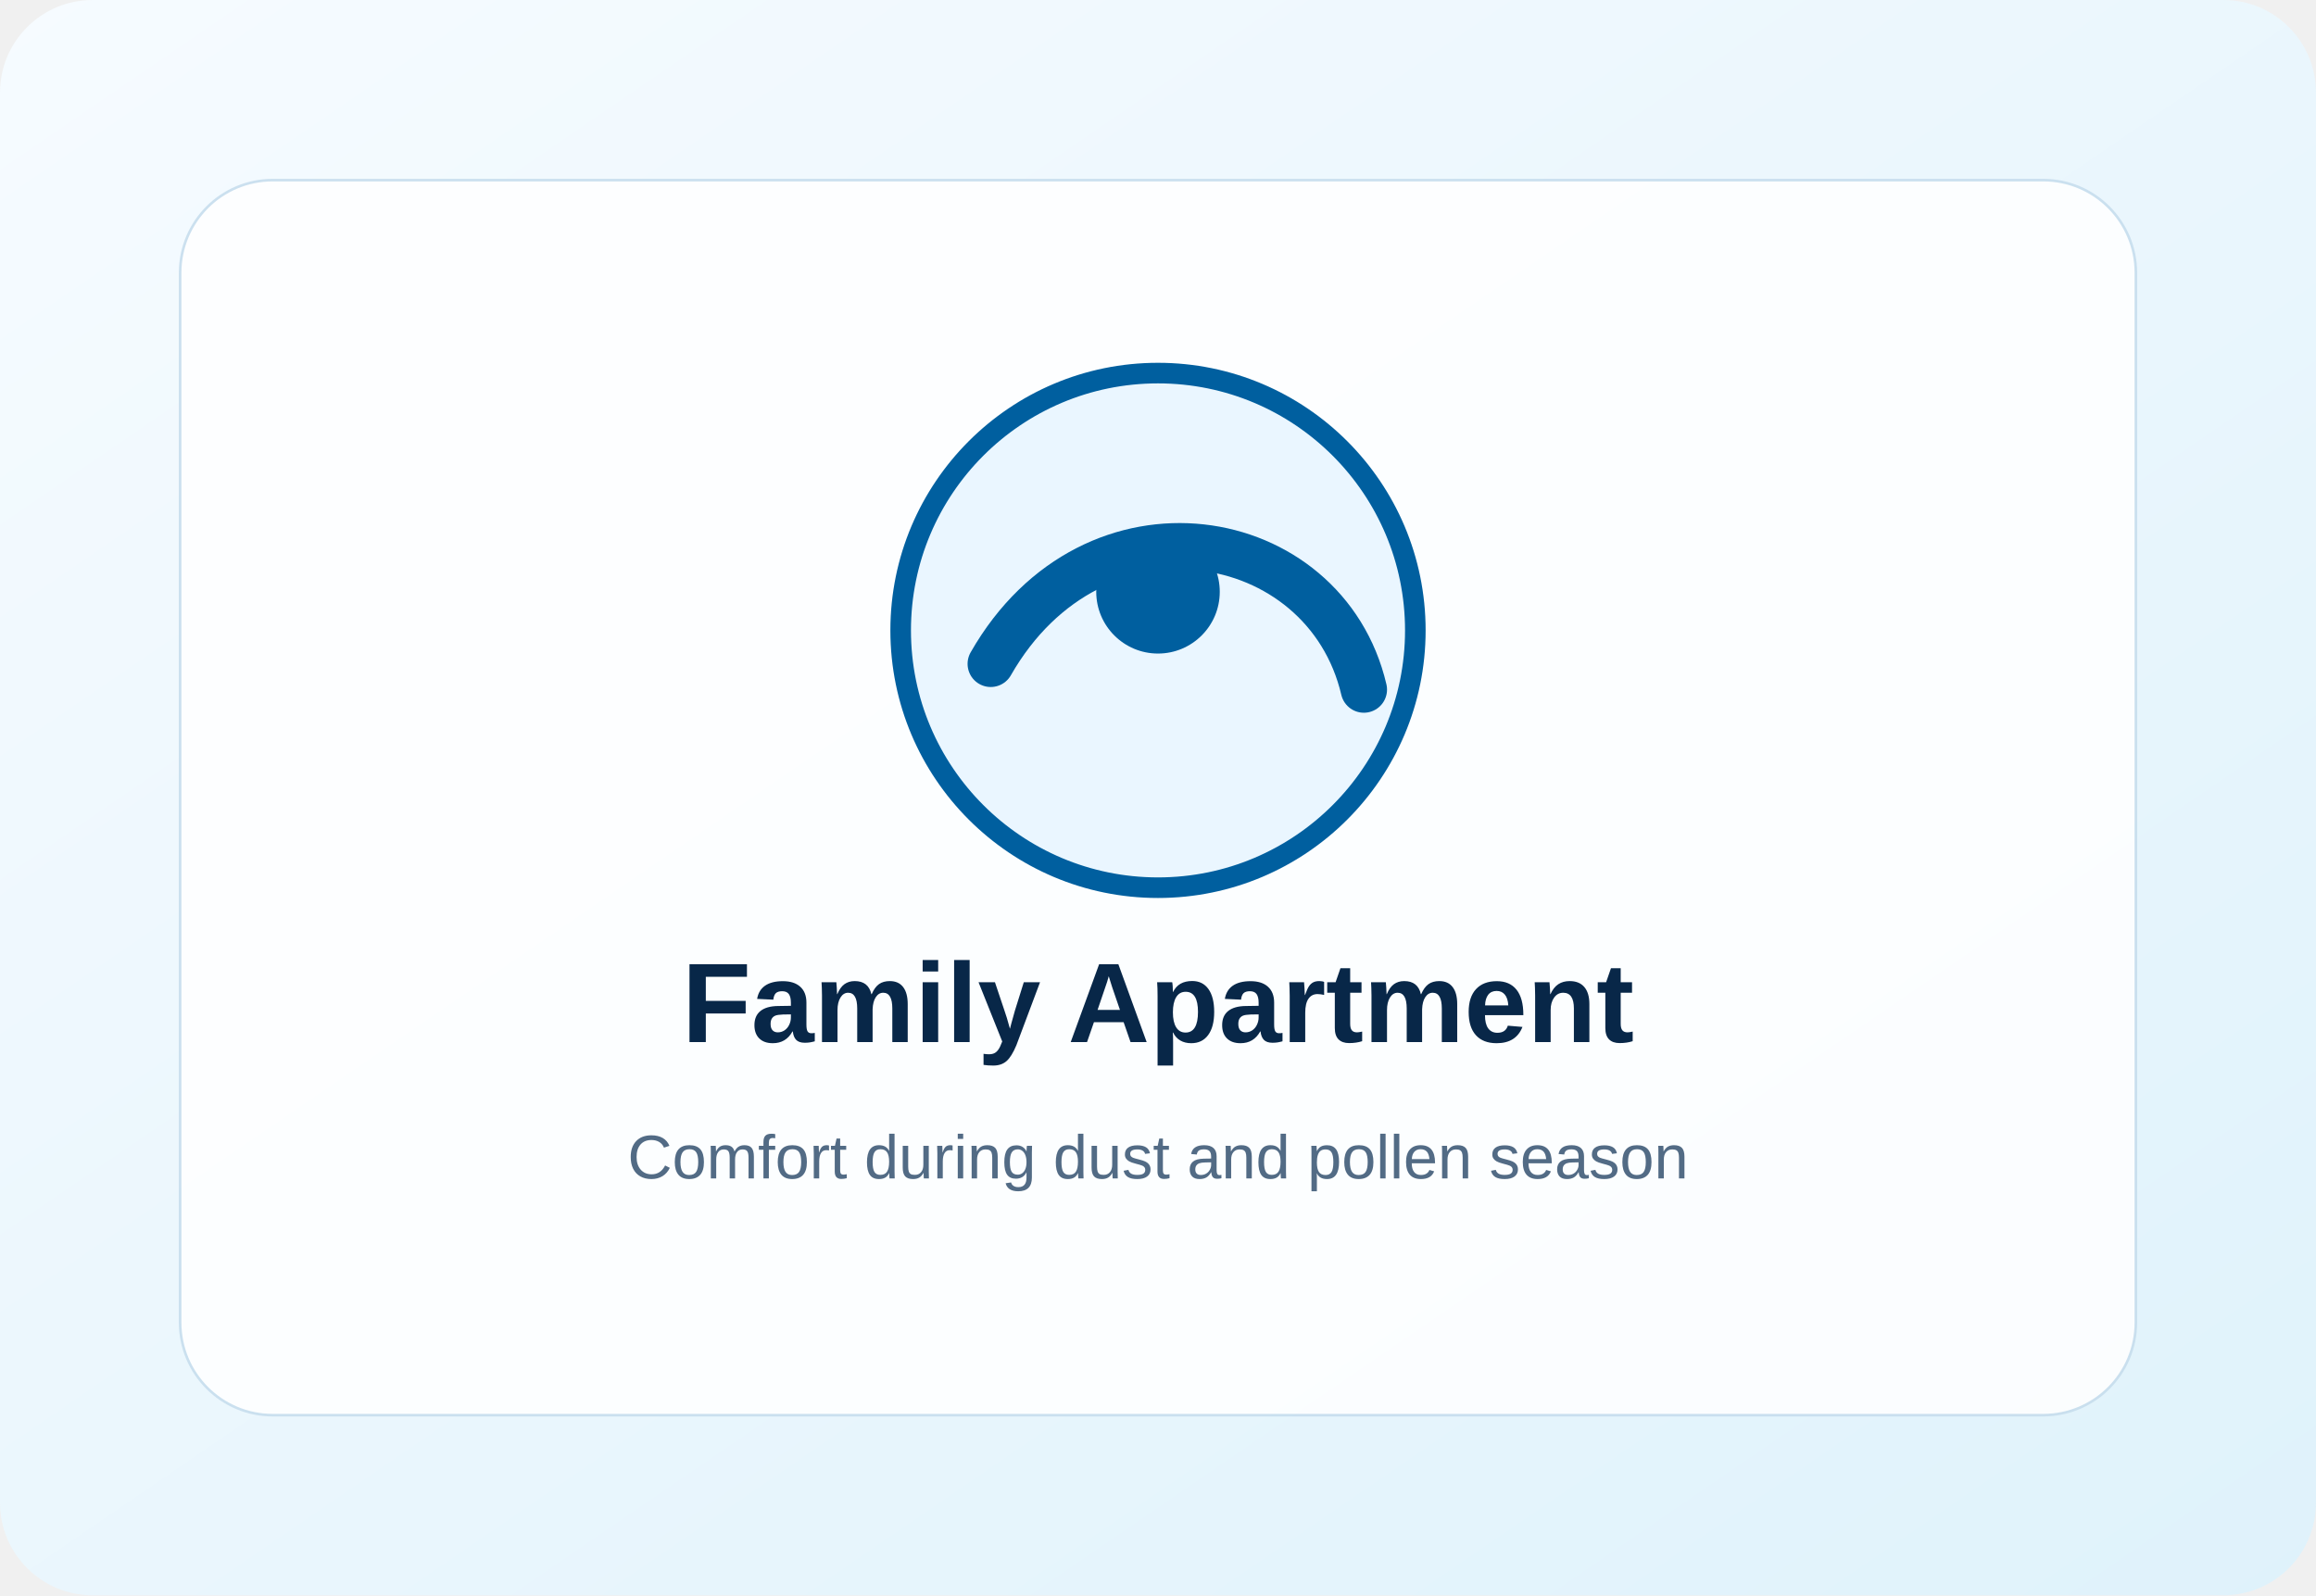
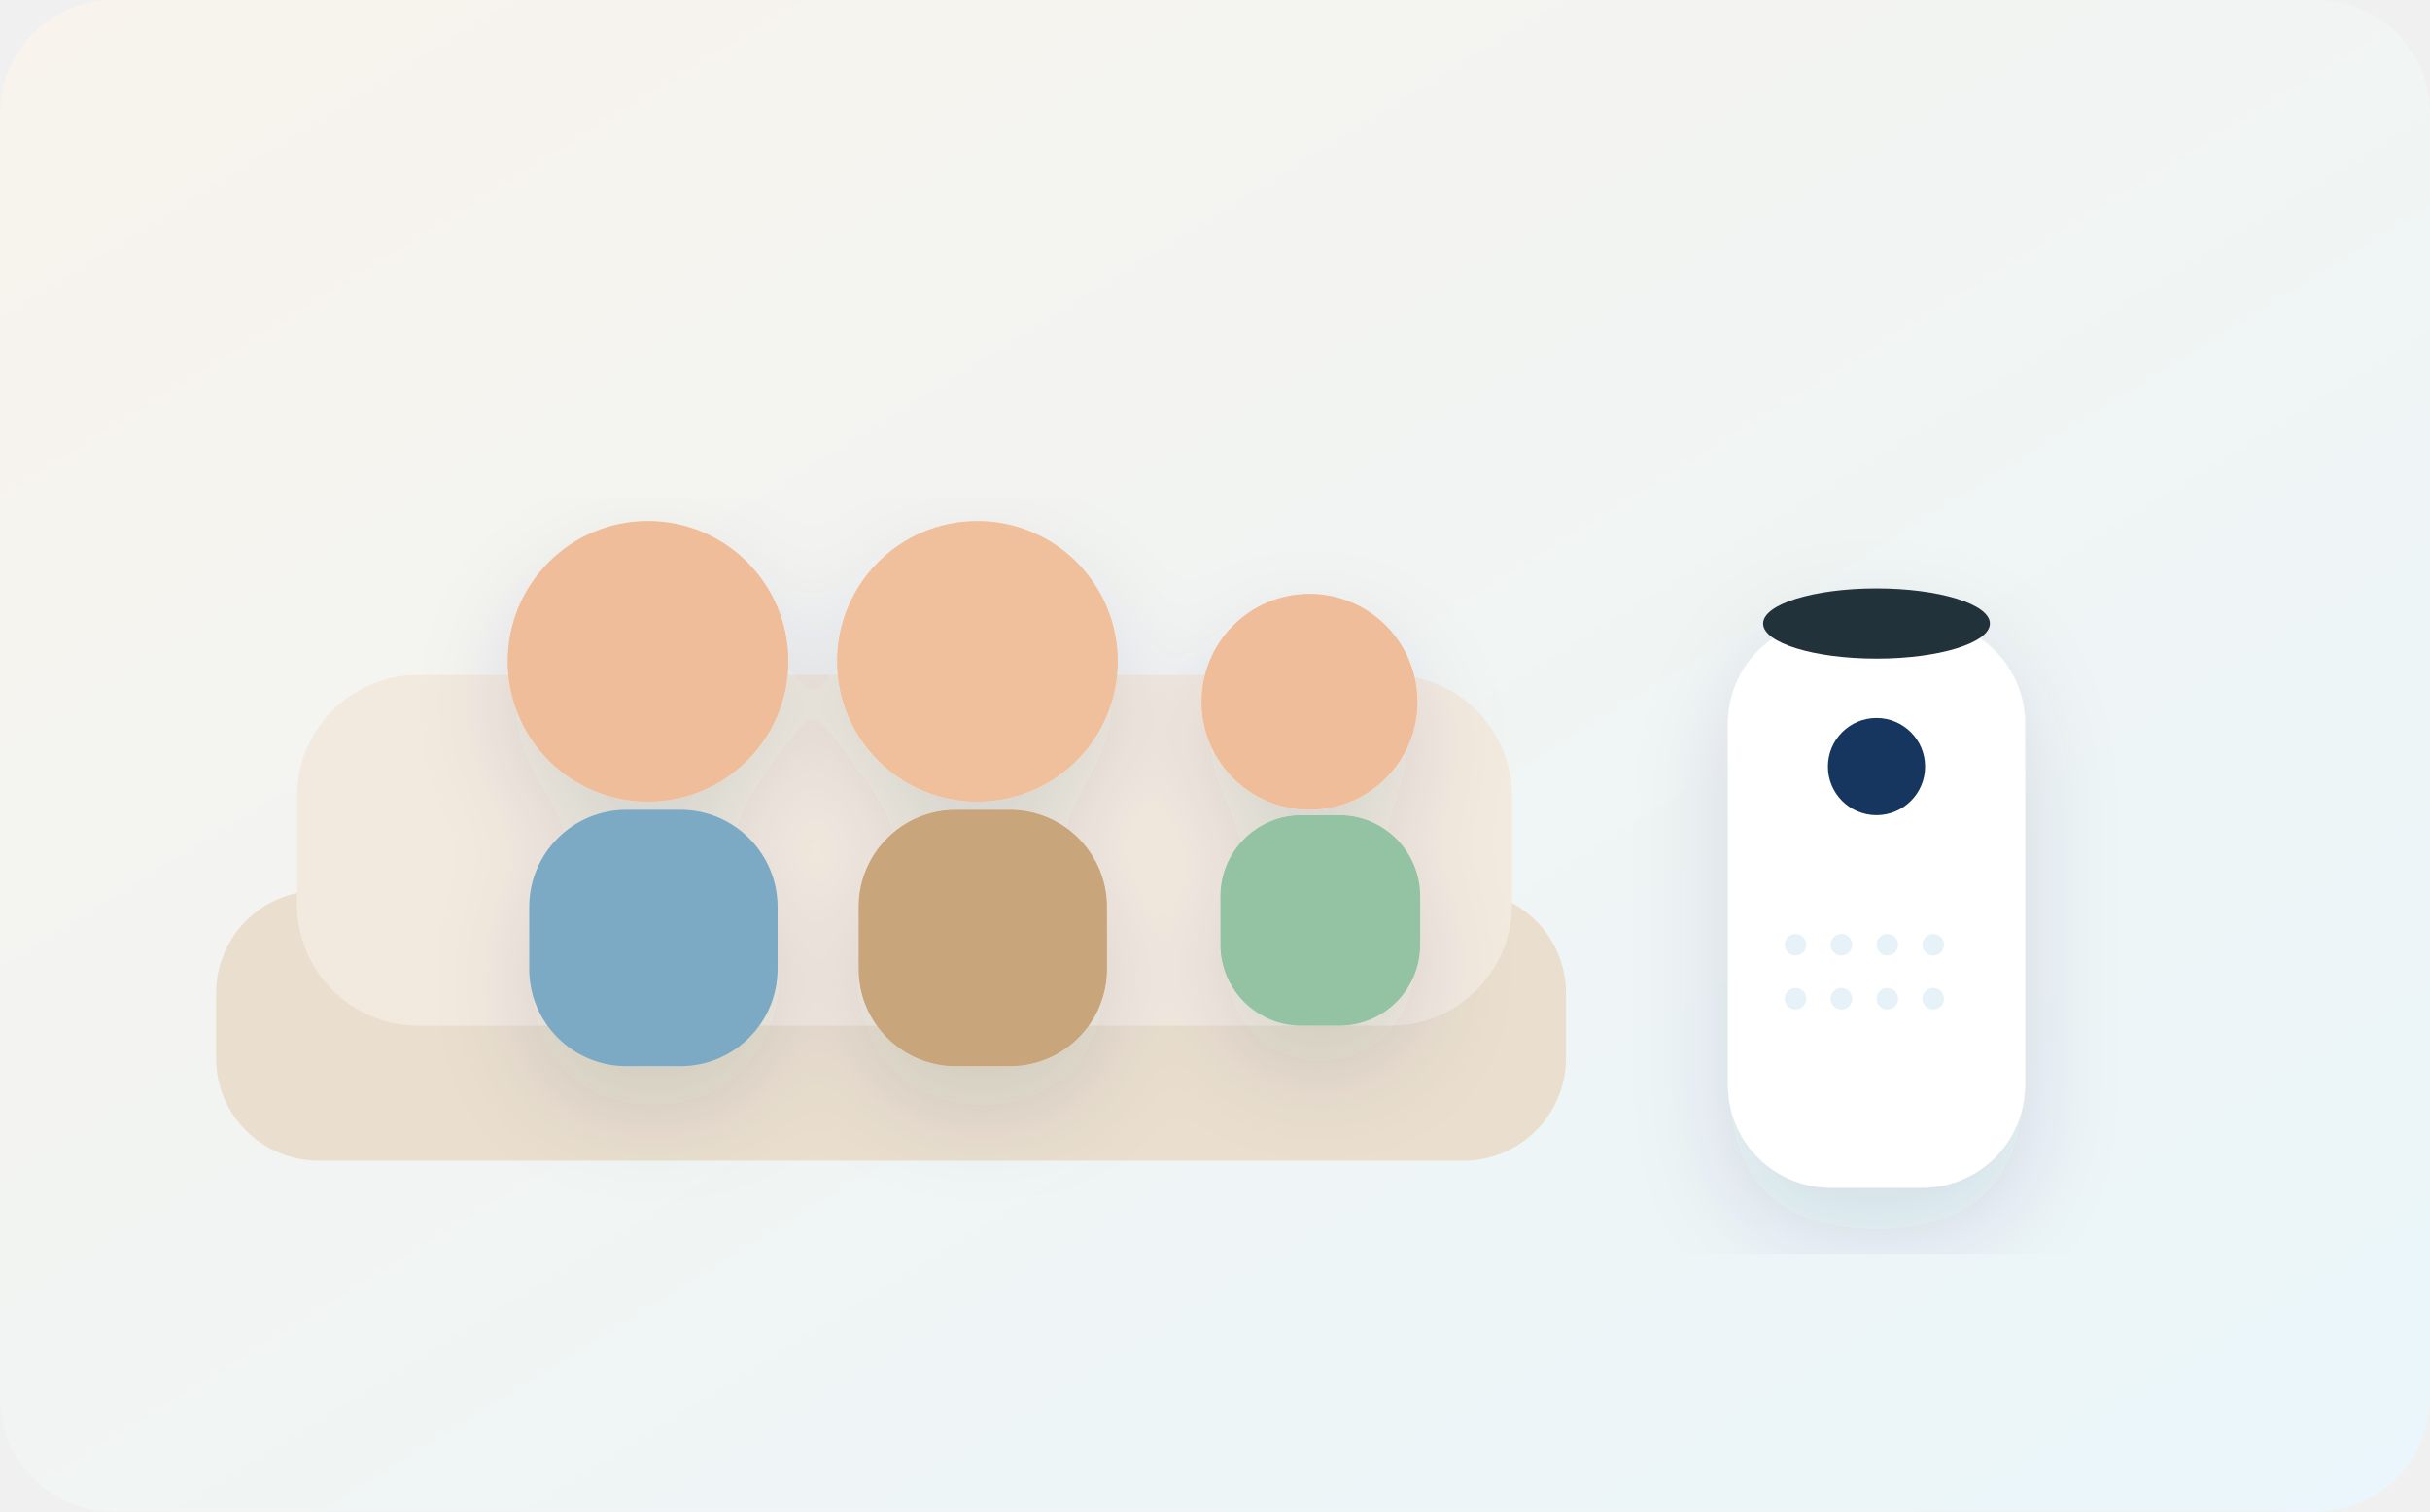
- <svg xmlns="http://www.w3.org/2000/svg" width="900" height="620" viewBox="0 0 900 620">
+ <svg xmlns="http://www.w3.org/2000/svg" viewBox="0 0 900 560">
  <defs>
-     <linearGradient id="g" x1="0" y1="0" x2="1" y2="1">
-       <stop stop-color="#f6fbff" />
-       <stop offset="1" stop-color="#dff2fb" />
+     <linearGradient id="bg" x1="0" y1="0" x2="1" y2="1">
+       <stop stop-color="#f8f3ec" />
+       <stop offset="1" stop-color="#eaf6fb" />
    </linearGradient>
+     <filter id="s">
+       <feDropShadow dx="0" dy="16" stdDeviation="18" flood-color="#14345f" flood-opacity=".12" />
+     </filter>
  </defs>
-   <rect width="900" height="620" rx="36" fill="url(#g)" />
-   <rect x="70" y="70" width="760" height="480" rx="36" fill="#fff" opacity=".86" stroke="#c5dcec" />
-   <circle cx="450" cy="245" r="100" fill="#eaf6ff" stroke="#005f9f" stroke-width="8" />
-   <path d="M385 258c40-70 130-54 145 10" fill="none" stroke="#005f9f" stroke-width="18" stroke-linecap="round" />
-   <circle cx="450" cy="230" r="24" fill="#005f9f" />
-   <text x="450" y="405" text-anchor="middle" font-family="Arial, sans-serif" font-size="44" font-weight="800" fill="#082748">Family Apartment</text>
-   <text x="450" y="458" text-anchor="middle" font-family="Arial, sans-serif" font-size="24" fill="#526b85">Comfort during dust and pollen season</text>
+   <rect width="900" height="560" rx="42" fill="url(#bg)" />
+   <rect x="80" y="330" width="500" height="100" rx="38" fill="#eadfce" />
+   <rect x="110" y="250" width="450" height="130" rx="45" fill="#f3eadf" />
+   <g filter="url(#s)">
+     <circle cx="240" cy="245" r="52" fill="#efbd9a" />
+     <rect x="196" y="300" width="92" height="95" rx="36" fill="#7caac4" />
+     <circle cx="362" cy="245" r="52" fill="#f0bf9b" />
+     <rect x="318" y="300" width="92" height="95" rx="36" fill="#c9a57c" />
+     <circle cx="485" cy="260" r="40" fill="#efbd9a" />
+     <rect x="452" y="302" width="74" height="78" rx="30" fill="#94c3a3" />
+     <rect x="640" y="230" width="110" height="210" rx="38" fill="#fff" />
+     <ellipse cx="695" cy="231" rx="42" ry="13" fill="#22303a" />
+     <circle cx="695" cy="284" r="18" fill="#14345f" />
+     <g fill="#e6f2f7">
+       <circle cx="665" cy="350" r="4" />
+       <circle cx="682" cy="350" r="4" />
+       <circle cx="699" cy="350" r="4" />
+       <circle cx="716" cy="350" r="4" />
+       <circle cx="665" cy="370" r="4" />
+       <circle cx="682" cy="370" r="4" />
+       <circle cx="699" cy="370" r="4" />
+       <circle cx="716" cy="370" r="4" />
+     </g>
+   </g>
</svg>
